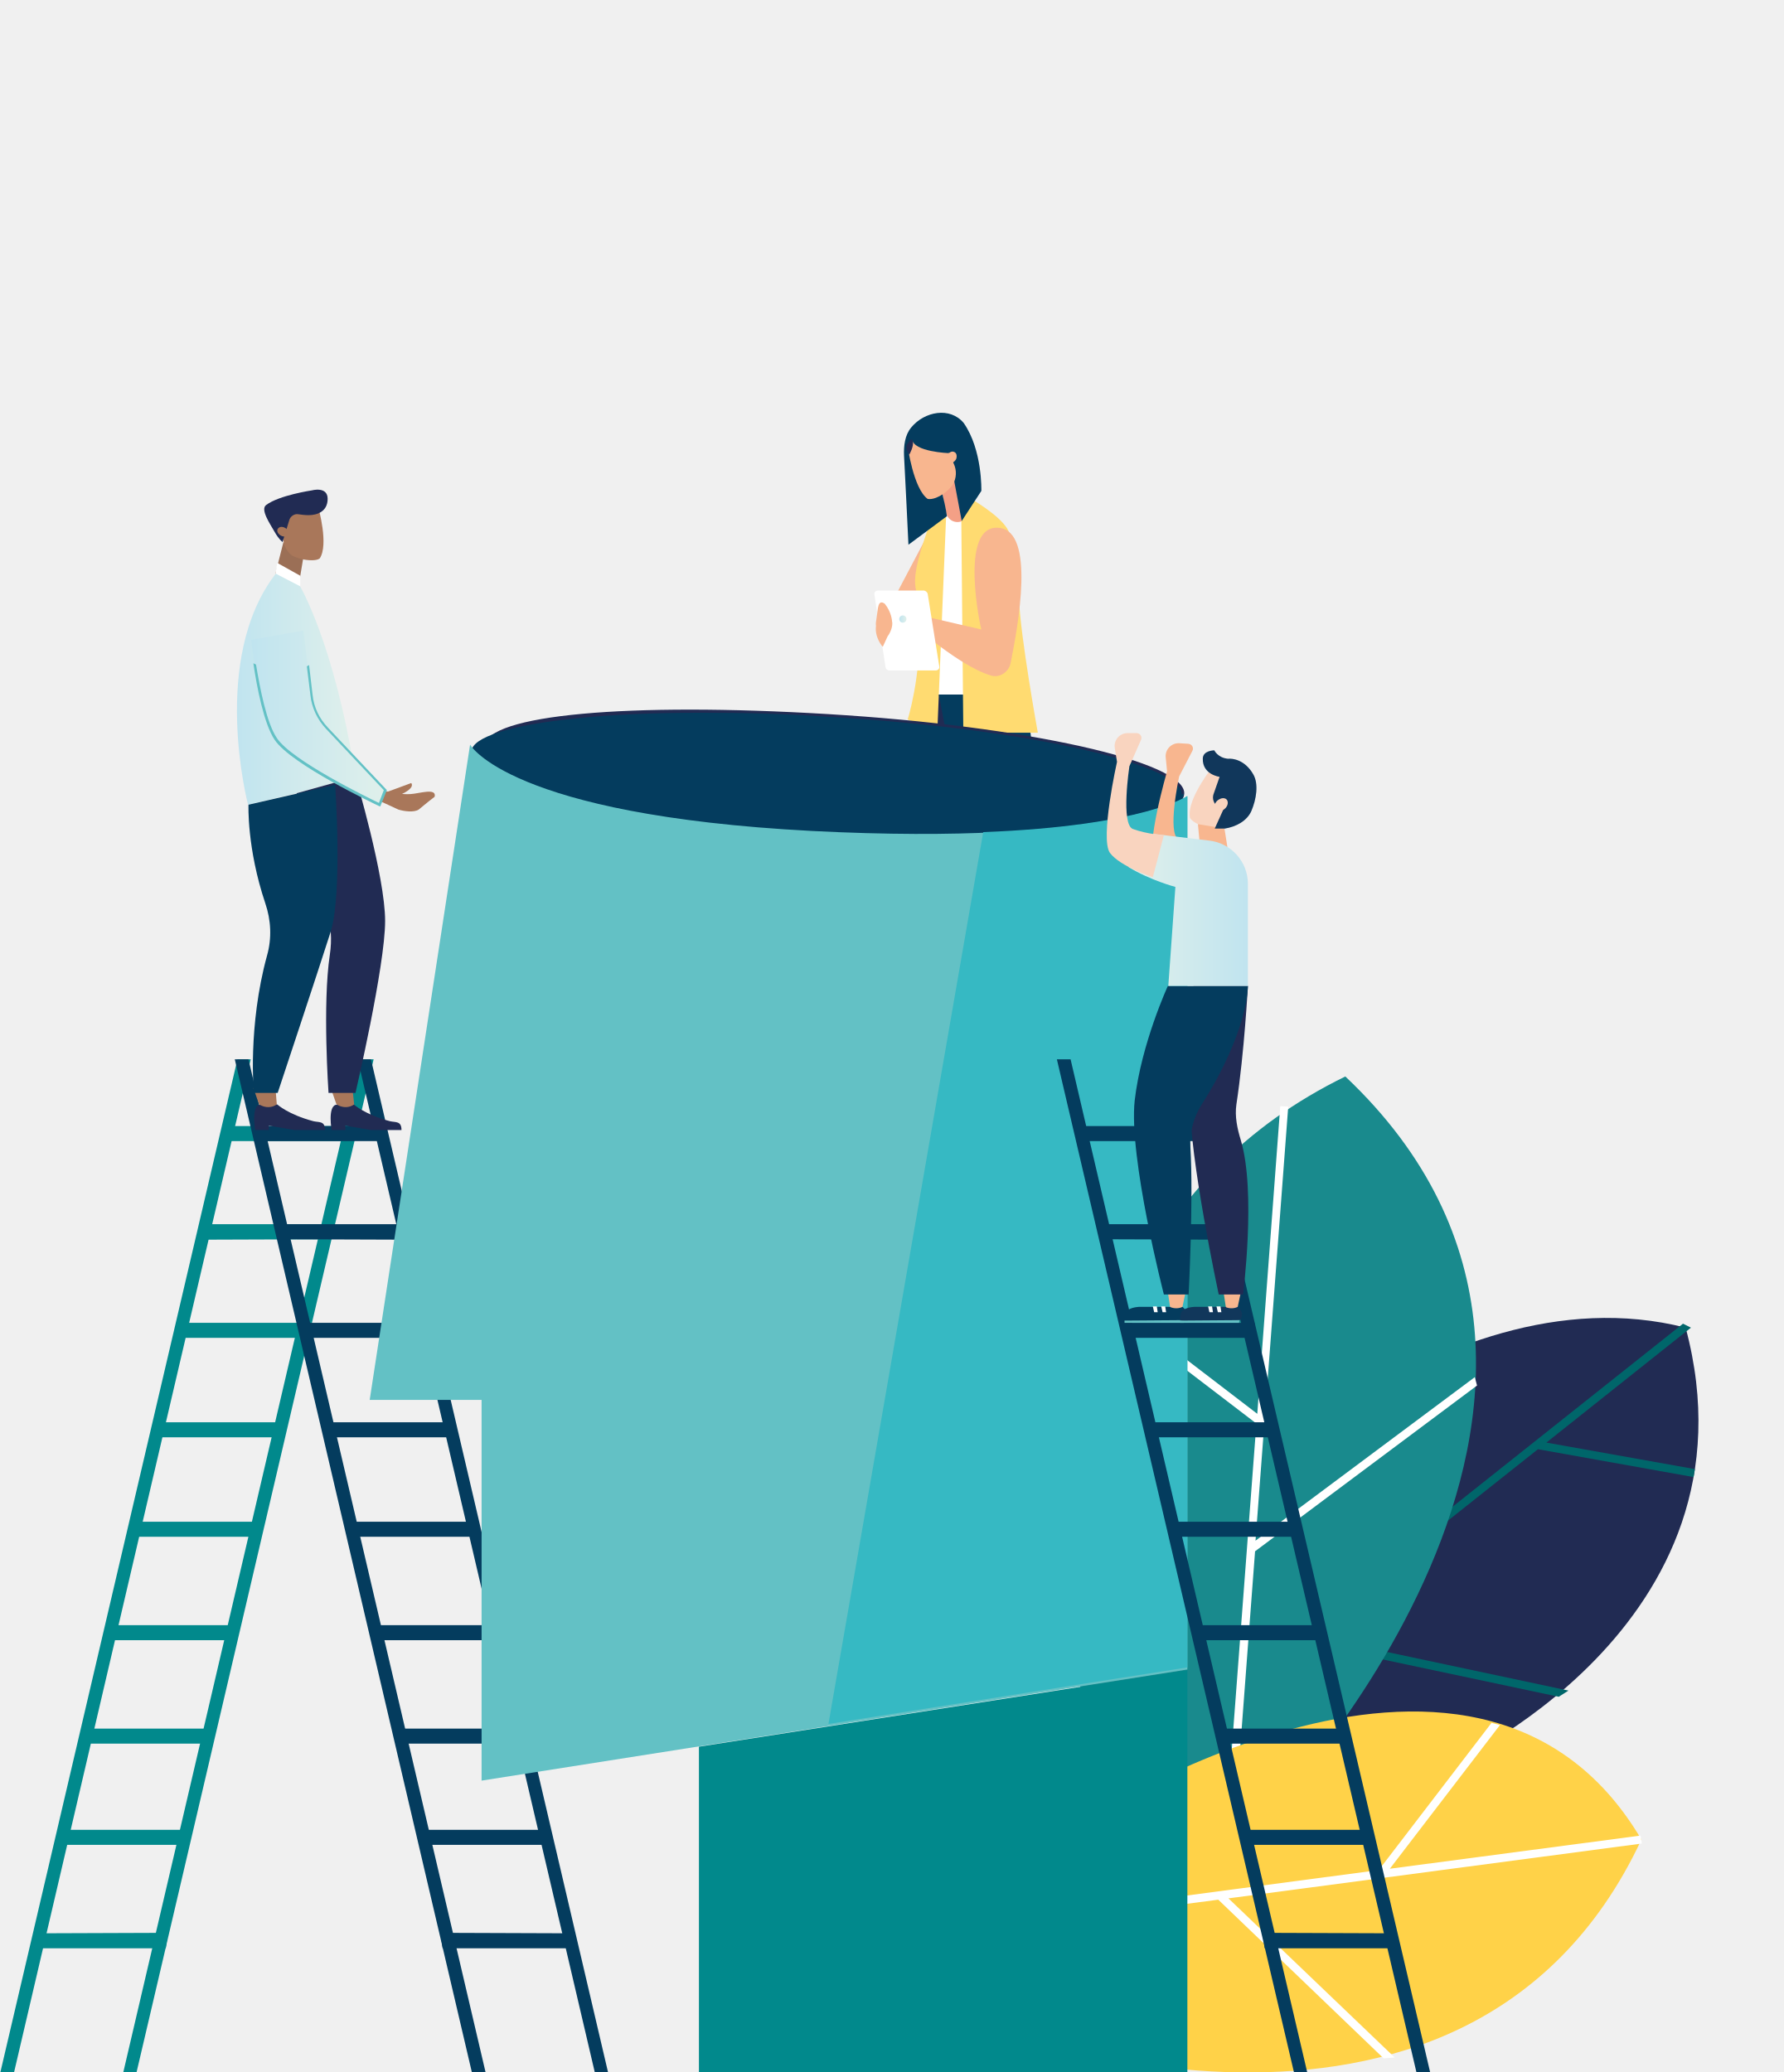
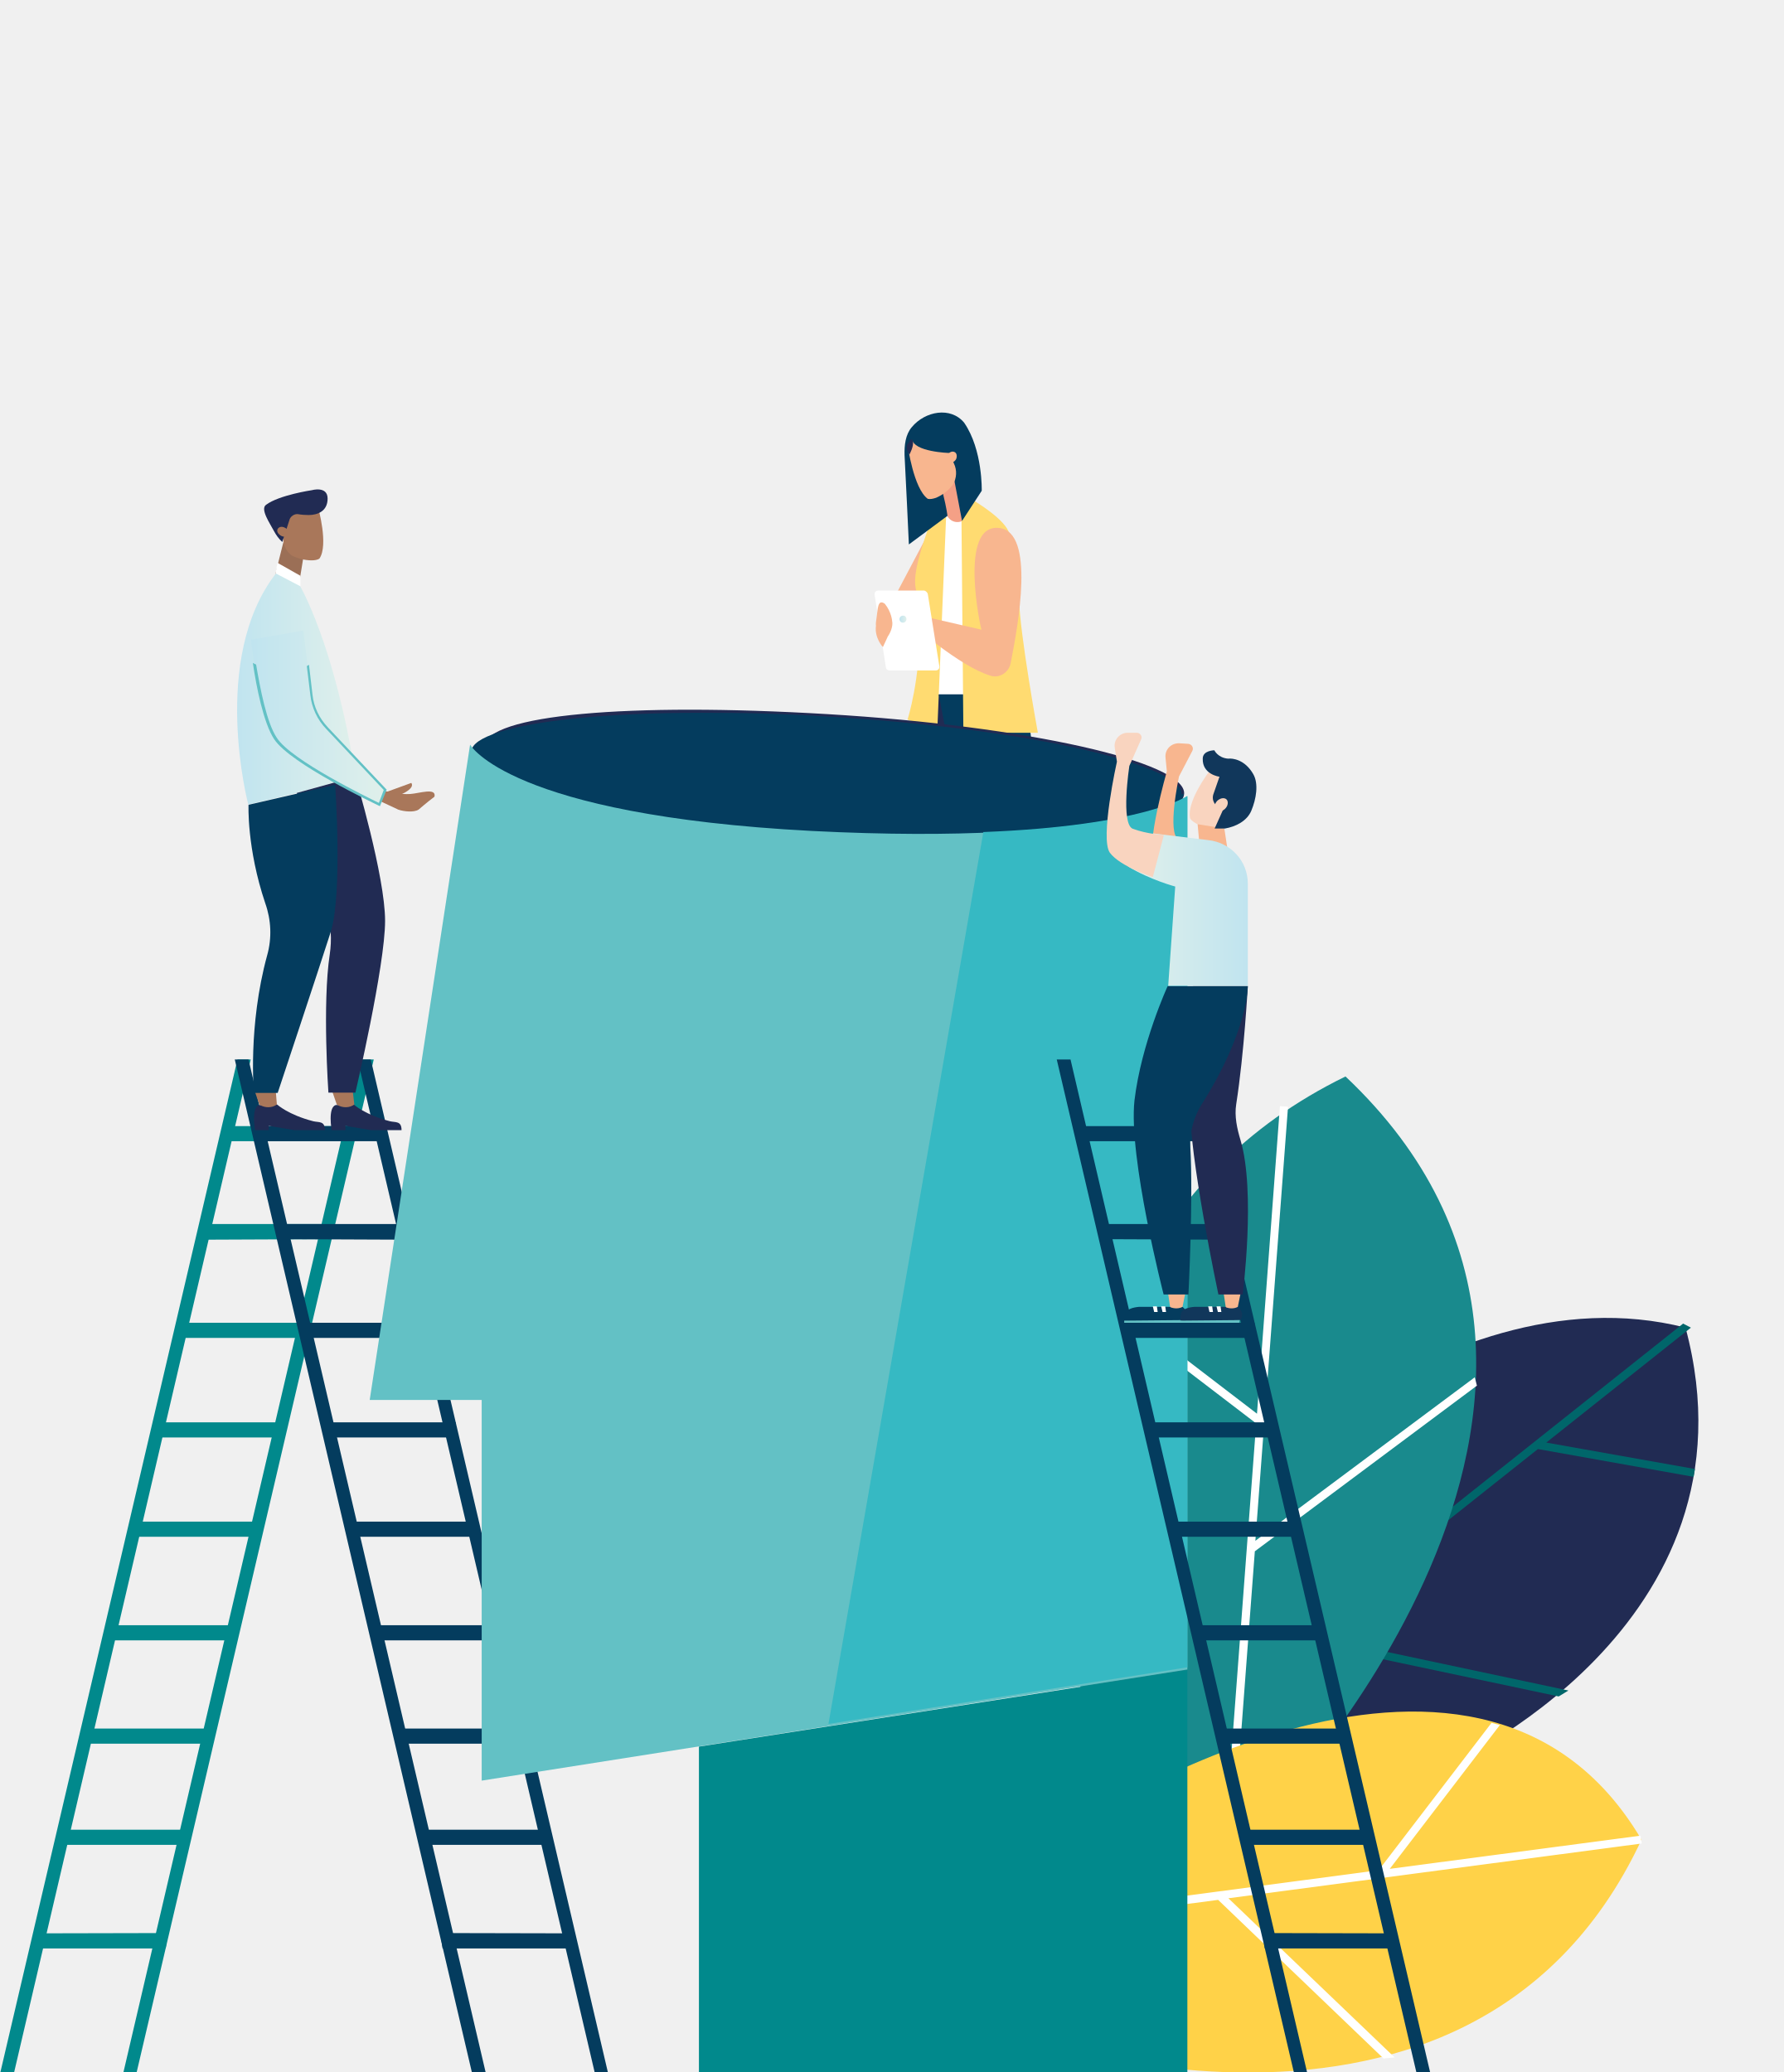
- <svg xmlns="http://www.w3.org/2000/svg" width="661" height="768" viewBox="0 0 661 768" fill="none">
-   <g clip-path="url(#clip0)">
-     <path d="M342.43 200.717L331.445 221.562L343.469 220.966L344.359 200.121L342.43 200.717Z" fill="#F8B68F" />
-     <path d="M359.649 191.486H349.555L345.25 257.445H363.508L359.649 191.486Z" fill="white" />
-     <path d="M378.352 385.046C378.352 385.046 380.876 386.982 380.43 389.513C379.985 392.044 379.243 398 379.243 398H376.719L376.868 392.491C376.868 392.193 371.375 398 370.336 398H356.68C356.68 398 355.789 394.278 363.805 393.086C371.821 391.895 378.352 385.046 378.352 385.046Z" fill="#043C5E" />
-     <path d="M372.414 382.515L370.633 387.429C370.188 388.769 369.297 389.96 368.11 390.704C366.774 391.598 364.696 392.64 361.727 393.682C365.438 396.809 371.375 393.533 374.79 391.151C376.422 389.96 377.61 388.322 378.055 386.386L378.797 382.664H372.414V382.515Z" fill="#F8B68F" />
-     <path d="M352.375 385.046C352.375 385.046 354.899 386.982 354.453 389.513C354.008 392.044 353.266 398 353.266 398H350.742L350.891 392.491C350.891 392.193 345.398 398 344.359 398H330.554C330.554 398 329.663 394.278 337.679 393.086C345.695 391.895 352.375 385.046 352.375 385.046Z" fill="#043C5E" />
-     <path d="M346.437 382.515L344.656 387.429C344.211 388.769 343.32 389.96 342.133 390.704C340.797 391.598 338.718 392.64 335.75 393.682C339.461 396.809 345.398 393.533 348.812 391.151C350.445 389.96 351.633 388.322 352.078 386.386L352.82 382.664H346.437V382.515Z" fill="#F8B68F" />
-     <path d="M367.516 257.445C367.516 257.445 369.297 267.272 359.352 315.811C367.368 341.123 354.602 383.26 354.602 383.26H345.25L338.867 257.445H367.516Z" fill="#212B53" />
-     <path d="M350.594 191.486L347.328 271.441L336.343 266.676C336.343 266.676 341.242 251.638 340.797 230.793C342.429 215.755 333.968 223.646 344.359 194.612C348.367 191.486 350.594 191.486 350.594 191.486Z" fill="#FFDB71" />
-     <path d="M349.258 183.296L350.594 189.997C351.188 192.975 354.453 194.463 357.125 192.826L361.578 189.997L353.563 171.832L349.258 183.296Z" fill="#F4A086" />
-     <path d="M376.423 257.445C376.423 257.445 388.595 267.272 378.798 315.811C386.814 341.123 379.688 383.26 379.688 383.26H371.376L347.922 257.445H376.423Z" fill="#043C5E" />
-     <path d="M359.649 184.785C359.649 184.785 369.891 190.592 373.157 195.804C376.126 200.717 377.313 211.884 377.61 221.86C378.055 235.558 384.587 271.59 384.587 271.59H356.977L356.234 193.272L359.649 184.785Z" fill="#FFDB71" />
-     <path d="M339.461 163.047C345.695 161.409 351.633 167.812 351.633 167.812L356.383 193.123L363.657 181.956C363.657 181.956 364.102 166.769 357.125 156.794C352.078 150.689 342.578 152.476 337.679 158.431C335.304 161.26 334.859 165.28 335.007 168.854C335.304 173.767 336.64 201.908 336.64 201.908L350.891 191.337C350.891 191.337 350.594 188.508 349.258 183.297C346.883 174.363 335.304 164.089 339.461 163.047Z" fill="#043C5E" />
-     <path d="M353.562 167.514C352.672 167.067 351.484 167.812 350.891 168.854C350.297 170.045 350.594 171.236 351.633 171.534C352.523 171.981 353.711 171.236 354.305 170.194C354.75 169.003 354.453 167.812 353.562 167.514Z" fill="#F8B68F" />
-     <path d="M346.883 184.488C345.695 184.934 344.656 185.083 343.765 184.934C338.422 181.063 336.343 165.281 336.343 165.281L340.648 160.665L349.258 162.452L353.414 171.832C354.602 174.363 354.453 177.192 353.117 179.574C351.484 181.808 349.406 183.445 346.883 184.488Z" fill="#F8B68F" />
-     <path d="M337.976 162.749C338.422 167.514 351.633 167.961 351.633 167.961L352.375 161.558L344.656 157.24L338.57 160.814C338.57 160.814 337.976 161.856 337.976 162.749Z" fill="#043C5E" />
-     <path d="M338.273 163.643C338.718 165.429 336.937 168.556 336.937 168.556L335.898 166.62V164.983L336.937 163.643C336.937 163.643 337.828 161.856 338.273 163.643Z" fill="#212B53" />
-     <path d="M370.336 195.655C383.696 197.144 377.313 231.687 374.493 245.831C373.751 249.256 370.188 251.489 366.922 250.298C355.344 246.725 338.422 231.538 338.422 231.538L341.093 228.113L363.657 233.324C363.508 233.324 354.899 193.868 370.336 195.655Z" fill="#F8B68F" />
-     <path d="M343.765 220.073L348.07 247.023C348.219 247.767 347.625 248.511 346.734 248.511H329.515C328.921 248.511 328.328 248.065 328.179 247.469L324.023 220.371C323.874 219.626 324.468 218.882 325.359 218.882H342.429C343.023 219.031 343.617 219.477 343.765 220.073Z" fill="white" />
-     <path d="M324.617 231.984C324.468 231.091 324.617 230.496 324.913 228.411C325.359 225.88 325.21 221.86 327.882 223.795C330.406 226.922 330.554 230.198 330.554 230.198C331 231.984 329.96 234.516 328.921 235.856L327.14 239.727C327.14 239.876 324.023 236.302 324.617 231.984Z" fill="#F8B68F" />
-     <path d="M335.898 229.453C335.898 230.198 335.304 230.793 334.562 230.793C333.82 230.793 333.226 230.198 333.226 229.453C333.226 228.709 333.82 228.113 334.562 228.113C335.304 228.113 335.898 228.709 335.898 229.453Z" fill="url(#paint0_linear)" />
-     <path d="M440.148 568.295C440.148 568.295 532.068 468.51 624.644 492.104C654.301 603.031 535.509 654.972 535.509 654.972L392.14 682.335L440.148 568.295Z" fill="#212B53" />
-     <path d="M581.223 626.626L483.404 605.817L569.918 537.163L627.593 547.486L628.085 544.537L573.031 534.706L626.61 492.104L623.661 490.63L525.514 568.623L519.779 506.851L517.158 509.473L522.728 570.753L392.631 678.403L392.139 682.336L480.291 608.275L577.619 628.92L581.223 626.626Z" fill="#00666A" />
-     <path d="M411.365 683.609C411.365 683.609 347.627 472.733 498.534 399C623.225 516.809 467.73 674.761 467.73 674.761L411.365 683.609Z" fill="#198A8D" />
-     <path d="M547.341 513.554L546.522 510.441L465.252 571.066L477.377 410.164L474.427 410L465.907 524.04L413.311 483.733L412 486.682L465.579 527.645L455.421 662.003L458.37 663.969L465.088 574.998L547.341 513.554Z" fill="white" />
-     <path d="M394.105 679.386C394.105 679.386 546.159 576.488 608.259 681.844C542.391 822.592 358.877 748.859 358.877 748.859L394.105 679.386Z" fill="#FFD248" />
-     <path d="M516.83 762.623L455.222 703.636L608.423 683.319L607.931 680.369L515.028 692.658L555.827 639.407L552.713 638.587L510.931 693.15L377.557 710.846L375.754 714.123L451.453 704.128L512.734 762.95L516.83 762.623Z" fill="white" />
-     <path d="M5.079 768.685L92.904 392.647H87.988L0 768.685H5.079Z" fill="#01898C" />
-     <path d="M50.466 768.685L138.454 392.647H133.375L45.551 768.685H50.466Z" fill="#01898C" />
-     <path d="M65.213 490.302V495.873H112.238L113.057 490.302H65.213Z" fill="#01898C" />
-     <path d="M74.88 453.764V459.498L122.069 459.334L122.888 453.764H74.88Z" fill="#01898C" />
-     <path d="M82.909 417.389V422.96H130.098L130.917 417.389H82.909Z" fill="#01898C" />
-     <path d="M56.693 527.169V532.74H103.718L104.537 527.169H56.693Z" fill="#01898C" />
-     <path d="M48.5 564.035V569.606H95.689L96.508 564.035H48.5Z" fill="#01898C" />
-     <path d="M40.307 602.376L38.341 607.947H85.366L86.185 602.376H40.307Z" fill="#01898C" />
-     <path d="M31.459 640.717L29.493 646.288H76.682L77.338 640.717H31.459Z" fill="#01898C" />
-     <path d="M23.103 678.24L21.137 683.811H68.326L69.145 678.24H23.103Z" fill="#01898C" />
-     <path d="M16.221 716.581L14.419 722.152H61.444L62.263 716.417L16.221 716.581Z" fill="#01898C" />
-     <path d="M220.544 768.685L132.556 392.647H137.471L225.459 768.685H220.544Z" fill="#043C5E" />
-     <path d="M174.993 768.685L87.005 392.647H92.085L180.073 768.685H174.993Z" fill="#043C5E" />
-     <path d="M160.41 490.302V495.873H113.221L112.402 490.302H160.41Z" fill="#043C5E" />
-     <path d="M150.58 453.764V459.498L103.554 459.334L102.735 453.764H150.58Z" fill="#043C5E" />
-     <path d="M142.551 417.389V422.96H95.362L94.543 417.389H142.551Z" fill="#043C5E" />
-     <path d="M168.931 527.169V532.74H121.742L120.922 527.169H168.931Z" fill="#043C5E" />
-     <path d="M176.959 564.035V569.606H129.77L129.115 564.035H176.959Z" fill="#043C5E" />
-     <path d="M185.316 602.376L187.118 607.947H140.093L139.274 602.376H185.316Z" fill="#043C5E" />
-     <path d="M194.164 640.717L195.966 646.288H148.941L148.122 640.717H194.164Z" fill="#043C5E" />
-     <path d="M202.357 678.24L204.323 683.811H157.134L156.314 678.24H202.357Z" fill="#043C5E" />
-     <path d="M209.238 716.581L211.204 722.152H164.015L163.196 716.417L209.238 716.581Z" fill="#043C5E" />
-     <path d="M438.837 294.172C438.182 305.969 377.884 330.383 304.315 325.959C230.746 321.535 178.805 288.437 179.461 276.64C180.116 264.843 233.204 260.255 306.773 264.679C380.506 269.103 439.492 282.375 438.837 294.172Z" fill="#212B53" />
-     <path d="M260.239 264.187C242.707 264.187 226.65 264.842 213.05 266.317C189.292 268.775 175.037 273.199 174.709 278.442C174.381 283.521 186.998 294.008 211.412 304.331C227.305 311.048 260.567 322.846 304.151 325.467C347.736 328.089 381.981 320.388 398.53 315.636C423.927 308.263 438.346 299.415 438.673 294.336H437.854C438.509 284.341 385.913 270.413 306.609 265.662C290.552 264.515 274.986 264.187 260.239 264.187Z" fill="#043C5E" />
-     <path d="M131.081 409.36C131.081 409.36 135.177 413.128 144.517 415.586C146.647 416.078 148.777 415.422 148.777 418.863C144.353 418.863 137.471 418.863 137.471 418.863L127.968 417.225V418.863H122.888C122.888 418.863 121.414 410.507 124.363 409.524C127.312 409.36 131.081 409.36 131.081 409.36Z" fill="#212B53" />
-     <path d="M130.59 403.297L131.245 409.36C129.443 410.67 126.985 410.67 125.019 409.523L124.691 409.36L122.561 403.297H130.59Z" fill="#A9775A" />
-     <path d="M102.735 409.36C102.735 409.36 106.831 413.128 116.17 415.586C118.301 416.078 120.431 415.422 120.431 418.863C116.007 418.863 109.125 418.863 109.125 418.863L99.621 417.225V418.863H94.542C94.542 418.863 93.067 410.507 96.017 409.524C98.966 409.36 102.735 409.36 102.735 409.36Z" fill="#212B53" />
-     <path d="M102.079 403.297L102.571 409.36C100.769 410.67 98.311 410.67 96.344 409.523L96.017 409.36L93.887 403.297H102.079Z" fill="#A9775A" />
-     <path d="M112.402 206.676L110.763 216.507L102.079 212.575L105.028 200.942L112.402 206.676Z" fill="#9B6F56" />
-     <path d="M115.515 207.659C116.662 207.659 117.809 207.495 118.464 207.004C121.905 201.924 117.973 188.161 117.973 188.161L112.402 185.867L105.356 190.291L105.028 199.467C104.865 201.924 106.175 204.218 108.142 205.857C110.272 207.004 112.893 207.659 115.515 207.659Z" fill="#A9775A" />
-     <path d="M107.158 192.913C107.486 191.438 109.125 190.291 110.599 190.619C111.746 190.783 113.057 190.946 114.368 190.946C117.481 190.946 121.413 189.636 121.413 184.884C121.413 180.132 115.515 181.771 115.515 181.771C115.515 181.771 103.39 183.573 98.638 187.178C96.344 188.816 100.113 194.223 101.587 196.845C102.407 198.32 103.39 199.794 104.701 200.941L107.158 192.913Z" fill="#212B53" />
-     <path d="M103.226 195.698C103.882 195.043 105.192 195.206 106.176 196.026C107.159 196.845 107.323 197.992 106.503 198.484C105.848 199.139 104.537 198.975 103.554 198.156C102.735 197.5 102.407 196.353 103.226 195.698Z" fill="#A9775A" />
-     <path d="M110.763 216.507C110.763 216.507 123.871 237.972 131.736 287.946C116.006 292.862 91.92 298.269 91.92 298.269C91.92 298.269 77.665 244.198 102.243 212.575C107.159 212.575 110.763 216.507 110.763 216.507Z" fill="url(#paint1_linear)" />
-     <path d="M131.736 287.946C131.736 287.946 142.714 324.813 142.714 341.362C142.714 358.074 131.736 405.1 131.736 405.1H121.741C121.741 405.1 119.448 372.166 122.233 353.814C123.052 348.407 122.725 342.836 121.086 337.593C115.679 319.078 109.944 294.009 109.944 294.009L131.736 287.946Z" fill="#212B53" />
-     <path d="M124.199 290.896C124.199 290.896 126.984 330.875 122.56 345.294C117.973 359.713 102.898 405.1 102.898 405.1H94.05C94.05 405.1 91.756 380.358 98.966 354.142C100.768 347.752 100.44 341.034 98.31 334.808C91.429 314.326 92.084 298.269 92.084 298.269L124.199 290.896Z" fill="#043C5E" />
-     <path d="M111.255 213.394L102.735 208.642L102.079 212.574L111.255 217.326V213.394Z" fill="white" />
-     <path d="M146.319 293.517C146.811 293.844 148.285 294.5 152.054 294.336C155.331 294.172 161.885 291.878 161.066 295.319C158.28 297.449 155.167 300.071 155.167 300.071C153.365 301.218 149.76 300.726 147.63 300.071L141.24 297.121C141.24 297.121 140.257 293.844 140.257 293.681L141.567 293.025C142.878 293.517 144.681 293.517 146.319 293.517Z" fill="#A9775A" />
-     <path d="M147.63 294.828C147.63 294.828 147.794 294.992 147.958 295.155C147.63 295.319 147.138 295.647 146.811 295.811C145.172 296.139 143.534 296.466 141.731 296.63C141.731 295.647 141.731 294.336 141.731 294.172L152.382 290.24C152.382 290.24 153.365 291.223 151.562 292.698C149.76 294.172 147.63 294.828 147.63 294.828Z" fill="#A9775A" />
-     <path d="M112.402 233.711L115.351 257.634C115.843 262.221 117.973 266.645 121.086 269.922L142.714 292.862L140.584 298.269C140.584 298.269 108.142 283.031 102.079 273.855C96.181 264.843 93.067 237.152 93.067 237.152L112.402 233.711Z" fill="url(#paint2_linear)" />
-     <path d="M94.87 246.328C96.344 255.176 98.802 267.956 102.571 273.527C107.978 281.884 136.652 295.811 140.42 297.613L142.223 292.862L120.922 270.25C117.645 266.809 115.515 262.385 115.024 257.634L113.713 246.983C114.04 246.82 114.204 246.656 114.532 246.492L115.843 257.634C116.334 262.222 118.301 266.318 121.578 269.759L143.206 292.698L143.37 292.862L140.912 298.924L140.42 298.76C139.11 298.105 107.814 283.358 101.752 274.183C97.819 268.284 95.198 254.848 93.887 245.837C94.215 246 94.542 246.164 94.87 246.328Z" fill="#63C1C5" />
-     <path d="M440 295.2V618.81L178.46 660V518.872H137L174.199 276C174.199 276 188.456 302.092 300.872 308C413.125 313.744 440 295.2 440 295.2Z" fill="#63C1C5" />
-     <path d="M364.35 308.432L307 639L440 618.032V295C440 295 423.988 306.139 364.35 308.432Z" fill="#36B9C3" />
-     <path d="M259 647.431V769H440V619L259 647.431Z" fill="#01898C" />
-     <path d="M525.023 768.685L437.035 392.647H442.114L530.102 768.685H525.023Z" fill="#043C5E" />
-     <path d="M479.636 768.685L391.648 392.647H396.727L484.551 768.685H479.636Z" fill="#043C5E" />
-     <path d="M464.889 490.302V495.873H417.864L417.045 490.302H464.889Z" fill="#043C5E" />
-     <path d="M455.222 453.763V459.498L408.033 459.334L407.214 453.763H455.222Z" fill="#043C5E" />
-     <path d="M447.029 417.389V422.96H400.004L399.185 417.389H447.029Z" fill="#043C5E" />
-     <path d="M473.41 527.169V532.74H426.384L425.565 527.169H473.41Z" fill="#043C5E" />
-     <path d="M481.602 564.035V569.606H434.413L433.594 564.035H481.602Z" fill="#043C5E" />
-     <path d="M489.794 602.376L491.761 607.947H444.735L443.916 602.376H489.794Z" fill="#043C5E" />
-     <path d="M498.642 640.717L500.609 646.288H453.42L452.764 640.717H498.642Z" fill="#043C5E" />
-     <path d="M506.999 678.239L508.801 683.81H461.776L460.957 678.239H506.999Z" fill="#043C5E" />
-     <path d="M513.881 716.581L515.683 722.152H468.658L467.839 716.417L513.881 716.581Z" fill="#043C5E" />
-     <path d="M438.181 484.403H421.96C419.83 484.567 417.372 485.222 417.045 487.025C417.045 487.025 416.717 488.335 416.881 489.482C417.372 490.138 438.837 489.318 438.837 489.318H439.001C441.131 486.533 438.181 484.403 438.181 484.403Z" fill="#043C5E" />
-     <path d="M416.717 489.482L438.837 489.318L438.673 490.302H416.717V489.482Z" fill="#63C1C5" />
-     <path d="M431.791 484.239H430.317L430.808 486.369H432.119L431.791 484.239Z" fill="white" />
-     <path d="M428.678 484.239H427.203L427.695 486.369H429.006L428.678 484.239Z" fill="white" />
-     <path d="M439.328 478.996L438.181 484.403C436.871 485.058 435.232 485.058 433.921 484.567L433.594 484.403L432.774 478.996H439.328Z" fill="#F8B68F" />
-     <path d="M458.663 484.403H442.442C440.311 484.567 437.854 485.222 437.526 487.025C437.526 487.025 437.198 488.335 437.362 489.482C437.854 490.138 459.318 489.318 459.318 489.318H459.482C461.612 486.533 458.663 484.403 458.663 484.403Z" fill="#11375B" />
-     <path d="M437.362 489.482L459.318 489.318L459.154 490.302H437.362V489.482Z" fill="#63C1C5" />
-     <path d="M452.272 484.239H450.797L451.289 486.369H452.6L452.272 484.239Z" fill="white" />
-     <path d="M449.159 484.239H447.684L448.176 486.369H449.487L449.159 484.239Z" fill="white" />
-     <path d="M459.81 478.996L458.663 484.403C457.352 485.058 455.713 485.058 454.403 484.567L454.239 484.403L453.42 478.996H459.81Z" fill="#F8B68F" />
-     <path d="M450.798 282.374L464.07 291.058L459.973 301.545C459.973 301.709 459.81 301.873 459.81 302.037C459.482 302.037 459.154 302.037 458.99 302.037H458.826H458.663C455.058 302.037 452.109 304.167 450.142 307.116C448.012 306.952 445.882 306.46 443.916 305.477C442.605 304.822 441.458 304.003 440.967 303.183C439.492 295.81 450.798 282.374 450.798 282.374Z" fill="#F9D4BF" />
-     <path d="M453.747 307.116L454.894 314.326H444.735L443.916 305.478L453.747 307.116Z" fill="#F8B68F" />
-     <path d="M450.142 307.116L453.256 300.234L451.289 298.924C449.815 297.94 449.159 296.138 449.651 294.5L451.945 287.946C451.945 287.946 445.555 287.126 445.718 281.228C445.718 278.115 449.979 278.115 449.979 278.115C449.979 278.115 451.289 280.9 455.058 281.228C456.696 281.064 461.284 281.555 464.397 286.962C466.528 290.567 465.544 296.302 463.742 300.562C462.104 304.331 458.007 306.461 453.911 307.116H450.142Z" fill="#11375B" />
-     <path d="M462.431 365.447C462.431 365.447 461.121 390.025 458.171 409.359C457.516 413.783 458.499 418.371 459.81 422.631C465.545 441.802 460.629 479.815 460.629 479.815H451.617C451.617 479.815 440.475 427.71 441.131 408.704C441.786 389.041 436.051 381.996 436.051 381.996L442.278 365.447H462.431Z" fill="#212B53" />
-     <path d="M454.894 296.957C455.222 298.104 454.566 299.415 453.255 300.234C451.945 300.89 450.634 300.562 450.142 299.579C449.815 298.432 450.47 296.957 451.781 296.302C453.092 295.483 454.566 295.81 454.894 296.957Z" fill="#F9D4BF" />
-     <path d="M462.431 365.447C462.431 365.447 462.759 381.996 445.227 409.523C442.277 414.275 440.803 419.682 441.13 425.253C442.277 444.587 440.475 479.815 440.475 479.815H431.299C431.299 479.815 418.191 429.021 420.485 407.884C422.943 386.748 432.774 365.447 432.774 365.447H462.431Z" fill="#043C5E" />
-     <path d="M443.05 329.379C443.05 329.379 431.194 324.696 427.751 319.391C424.318 313.922 432.479 285.868 432.479 285.868L431.979 280.747C431.673 277.773 434.126 275.3 437.07 275.484L440.34 275.689C441.649 275.771 442.548 277.141 441.812 278.408L436.955 287.79C436.955 287.79 432.332 309.171 436.808 311.093C442.082 313.394 448.112 314.1 448.112 314.1L443.05 329.379Z" fill="#F8B68F" />
-     <path d="M432.938 365.447H462.431V327.597C462.431 319.241 456.041 312.359 447.848 311.54L427.367 309.082C427.367 309.082 424.909 312.851 418.191 321.371C426.22 326.287 435.56 328.744 435.56 328.744L432.938 365.447Z" fill="url(#paint3_linear)" />
-     <path d="M427.203 325.14C427.203 325.14 415.078 321.207 411.31 316.128C407.541 310.885 413.931 282.374 413.931 282.374L413.112 277.295C412.621 274.346 414.914 271.724 417.864 271.724H421.141C422.452 271.724 423.435 273.035 422.779 274.346L418.519 284.013C418.519 284.013 415.242 305.641 419.83 307.28C425.237 309.246 431.3 309.574 431.3 309.574L427.203 325.14Z" fill="#F9D4BF" />
+ <svg xmlns="http://www.w3.org/2000/svg" xmlns:xlink="http://www.w3.org/1999/xlink" version="1.1" id="Layer_1" x="0px" y="0px" viewBox="0 0 661 768" style="enable-background:new 0 0 661 768;" xml:space="preserve">
+   <style type="text/css">
+ 	.st0{clip-path:url(#SVGID_2_);}
+ 	.st1{fill:#F8B68F;}
+ 	.st2{fill:#FFFFFF;}
+ 	.st3{fill:#043C5E;}
+ 	.st4{fill:#212B53;}
+ 	.st5{fill:#FFDB71;}
+ 	.st6{fill:#F4A086;}
+ 	.st7{fill:url(#SVGID_3_);}
+ 	.st8{fill:#00666A;}
+ 	.st9{fill:#198A8D;}
+ 	.st10{fill:#FFD248;}
+ 	.st11{fill:#01898C;}
+ 	.st12{fill:#A9775A;}
+ 	.st13{fill:#9B6F56;}
+ 	.st14{fill:url(#SVGID_4_);}
+ 	.st15{fill:url(#SVGID_5_);}
+ 	.st16{fill:#63C1C5;}
+ 	.st17{fill:#36B9C3;}
+ 	.st18{fill:#11375B;}
+ 	.st19{fill:#F9D4BF;}
+ 	.st20{fill:url(#SVGID_6_);}
+ </style>
+   <g>
+     <defs>
+       <rect id="SVGID_1_" width="661" height="768" />
+     </defs>
+     <clipPath id="SVGID_2_">
+       <use xlink:href="#SVGID_1_" style="overflow:visible;" />
+     </clipPath>
+     <g class="st0">
+       <path class="st1" d="M342.4,200.7l-11,20.8l12-0.6l0.9-20.8L342.4,200.7z" />
+       <path class="st2" d="M359.6,191.5h-10.1l-4.3,66h18.3L359.6,191.5z" />
+       <path class="st3" d="M378.4,385c0,0,2.5,1.9,2.1,4.5c-0.4,2.5-1.2,8.5-1.2,8.5h-2.5l0.1-5.5c0-0.3-5.5,5.5-6.5,5.5h-13.7    c0,0-0.9-3.7,7.1-4.9C371.8,391.9,378.4,385,378.4,385z" />
+       <path class="st1" d="M372.4,382.5l-1.8,4.9c-0.4,1.3-1.3,2.5-2.5,3.3c-1.3,0.9-3.4,1.9-6.4,3c3.7,3.1,9.6-0.1,13.1-2.5    c1.6-1.2,2.8-2.8,3.3-4.8l0.7-3.7h-6.4V382.5z" />
+       <path class="st3" d="M352.4,385c0,0,2.5,1.9,2.1,4.5c-0.4,2.5-1.2,8.5-1.2,8.5h-2.5l0.1-5.5c0-0.3-5.5,5.5-6.5,5.5h-13.8    c0,0-0.9-3.7,7.1-4.9C345.7,391.9,352.4,385,352.4,385z" />
+       <path class="st1" d="M346.4,382.5l-1.8,4.9c-0.4,1.3-1.3,2.5-2.5,3.3c-1.3,0.9-3.4,1.9-6.4,3c3.7,3.1,9.6-0.1,13.1-2.5    c1.6-1.2,2.8-2.8,3.3-4.8l0.7-3.7h-6.4V382.5z" />
+       <path class="st4" d="M367.5,257.4c0,0,1.8,9.8-8.2,58.4c8,25.3-4.8,67.4-4.8,67.4h-9.4l-6.4-125.8H367.5z" />
+       <path class="st5" d="M350.6,191.5l-3.3,80l-11-4.8c0,0,4.9-15,4.5-35.9c1.6-15-6.8-7.1,3.6-36.2    C348.4,191.5,350.6,191.5,350.6,191.5z" />
+       <path class="st6" d="M349.3,183.3l1.3,6.7c0.6,3,3.9,4.5,6.5,2.8l4.5-2.8l-8-18.2L349.3,183.3z" />
+       <path class="st3" d="M376.4,257.4c0,0,12.2,9.8,2.4,58.4c8,25.3,0.9,67.4,0.9,67.4h-8.3l-23.5-125.8H376.4z" />
+       <path class="st5" d="M359.6,184.8c0,0,10.2,5.8,13.5,11c3,4.9,4.2,16.1,4.5,26.1c0.4,13.7,7,49.7,7,49.7H357l-0.7-78.3    L359.6,184.8z" />
+       <path class="st3" d="M339.5,163c6.2-1.6,12.2,4.8,12.2,4.8l4.8,25.3l7.3-11.2c0,0,0.4-15.2-6.5-25.2c-5-6.1-14.5-4.3-19.4,1.6    c-2.4,2.8-2.8,6.8-2.7,10.4c0.3,4.9,1.6,33.1,1.6,33.1l14.3-10.6c0,0-0.3-2.8-1.6-8C346.9,174.4,335.3,164.1,339.5,163z" />
+       <path class="st1" d="M353.6,167.5c-0.9-0.4-2.1,0.3-2.7,1.3c-0.6,1.2-0.3,2.4,0.7,2.7c0.9,0.4,2.1-0.3,2.7-1.3    C354.8,169,354.5,167.8,353.6,167.5z" />
+       <path class="st1" d="M346.9,184.5c-1.2,0.4-2.2,0.6-3.1,0.4c-5.3-3.9-7.4-19.7-7.4-19.7l4.3-4.6l8.6,1.8l4.2,9.4    c1.2,2.5,1,5.4-0.3,7.7C351.5,181.8,349.4,183.4,346.9,184.5z" />
+       <path class="st3" d="M338,162.7c0.4,4.8,13.7,5.2,13.7,5.2l0.7-6.4l-7.7-4.3l-6.1,3.6C338.6,160.8,338,161.9,338,162.7z" />
+       <path class="st4" d="M338.3,163.6c0.4,1.8-1.3,4.9-1.3,4.9l-1-1.9V165l1-1.3C336.9,163.6,337.8,161.9,338.3,163.6z" />
+       <path class="st1" d="M370.3,195.7c13.4,1.5,7,36,4.2,50.2c-0.7,3.4-4.3,5.7-7.6,4.5c-11.6-3.6-28.5-18.8-28.5-18.8l2.7-3.4    l22.6,5.2C363.5,233.3,354.9,193.9,370.3,195.7z" />
+       <path class="st2" d="M343.8,220.1l4.3,26.9c0.1,0.7-0.4,1.5-1.3,1.5h-17.2c-0.6,0-1.2-0.4-1.3-1l-4.2-27.1    c-0.1-0.7,0.4-1.5,1.3-1.5h17.1C343,219,343.6,219.5,343.8,220.1z" />
+       <path class="st1" d="M324.6,232c-0.1-0.9,0-1.5,0.3-3.6c0.4-2.5,0.3-6.6,3-4.6c2.5,3.1,2.7,6.4,2.7,6.4c0.4,1.8-0.6,4.3-1.6,5.7    l-1.8,3.9C327.1,239.9,324,236.3,324.6,232z" />
+       <linearGradient id="SVGID_3_" gradientUnits="userSpaceOnUse" x1="335.868" y1="538.547" x2="333.24" y2="538.547" gradientTransform="matrix(1 0 0 -1 0 768)">
+         <stop offset="0" style="stop-color:#E0F0EB" />
+         <stop offset="1" style="stop-color:#C0E4EF" />
+       </linearGradient>
+       <path class="st7" d="M335.9,229.5c0,0.7-0.6,1.3-1.3,1.3c-0.7,0-1.3-0.6-1.3-1.3c0-0.7,0.6-1.3,1.3-1.3    C335.3,228.1,335.9,228.7,335.9,229.5z" />
+       <path class="st4" d="M440.1,568.3c0,0,91.9-99.8,184.5-76.2C654.3,603,535.5,655,535.5,655l-143.4,27.4L440.1,568.3z" />
+       <path class="st8" d="M581.2,626.6l-97.8-20.8l86.5-68.7l57.7,10.3l0.5-2.9l-55.1-9.8l53.6-42.6l-2.9-1.5l-98.1,78l-5.7-61.8    l-2.6,2.6l5.6,61.3L392.6,678.4l-0.5,3.9l88.2-74.1l97.3,20.6L581.2,626.6z" />
+       <path class="st9" d="M411.4,683.6c0,0-63.7-210.9,87.2-284.6c124.7,117.8-30.8,275.8-30.8,275.8L411.4,683.6z" />
+       <path class="st2" d="M547.3,513.6l-0.8-3.1l-81.3,60.6l12.1-160.9l-3-0.2l-8.5,114l-52.6-40.3l-1.3,2.9l53.6,41L455.4,662l2.9,2    l6.7-89L547.3,513.6z" />
+       <path class="st10" d="M394.1,679.4c0,0,152.1-102.9,214.2,2.5c-65.9,140.7-249.4,67-249.4,67L394.1,679.4z" />
+       <path class="st2" d="M516.8,762.6l-61.6-59l153.2-20.3l-0.5-2.9L515,692.7l40.8-53.3l-3.1-0.8l-41.8,54.6l-133.4,17.7l-1.8,3.3    l75.7-10l61.3,58.8L516.8,762.6z" />
+       <path class="st11" d="M5.1,768.7l87.8-376H88l-88,376H5.1z" />
+       <path class="st11" d="M50.5,768.7l88-376h-5.1l-87.8,376H50.5z" />
+       <path class="st11" d="M65.2,490.3v5.6h47l0.8-5.6H65.2z" />
+       <path class="st11" d="M74.9,453.8v5.7l47.2-0.2l0.8-5.6H74.9z" />
+       <path class="st11" d="M82.9,417.4v5.6h47.2l0.8-5.6H82.9z" />
+       <path class="st11" d="M56.7,527.2v5.6h47l0.8-5.6H56.7z" />
+       <path class="st11" d="M48.5,564v5.6h47.2l0.8-5.6H48.5z" />
+       <path class="st11" d="M40.3,602.4l-2,5.6h47l0.8-5.6H40.3z" />
+       <path class="st11" d="M31.5,640.7l-2,5.6h47.2l0.7-5.6H31.5z" />
+       <path class="st11" d="M23.1,678.2l-2,5.6h47.2l0.8-5.6H23.1z" />
+       <path class="st11" d="M16.2,716.6l-1.8,5.6h47l0.8-5.7L16.2,716.6z" />
+       <path class="st3" d="M220.5,768.7l-88-376h4.9l88,376H220.5z" />
+       <path class="st3" d="M175,768.7l-88-376h5.1l88,376H175z" />
+       <path class="st3" d="M160.4,490.3v5.6h-47.2l-0.8-5.6H160.4z" />
+       <path class="st3" d="M150.6,453.8v5.7l-47-0.2l-0.8-5.6H150.6z" />
+       <path class="st3" d="M142.6,417.4v5.6H95.4l-0.8-5.6H142.6z" />
+       <path class="st3" d="M168.9,527.2v5.6h-47.2l-0.8-5.6H168.9z" />
+       <path class="st3" d="M177,564v5.6h-47.2l-0.7-5.6H177z" />
+       <path class="st3" d="M185.3,602.4l1.8,5.6h-47l-0.8-5.6H185.3z" />
+       <path class="st3" d="M194.2,640.7l1.8,5.6h-47l-0.8-5.6H194.2z" />
+       <path class="st3" d="M202.4,678.2l2,5.6h-47.2l-0.8-5.6H202.4z" />
+       <path class="st3" d="M209.2,716.6l2,5.6H164l-0.8-5.7L209.2,716.6z" />
+       <path class="st4" d="M438.8,294.2c-0.7,11.8-61,36.2-134.5,31.8c-73.6-4.4-125.5-37.5-124.9-49.3c0.7-11.8,53.7-16.4,127.3-12    C380.5,269.1,439.5,282.4,438.8,294.2z" />
+       <path class="st3" d="M260.2,264.2c-17.5,0-33.6,0.7-47.2,2.1c-23.8,2.5-38,6.9-38.3,12.1c-0.3,5.1,12.3,15.6,36.7,25.9    c15.9,6.7,49.2,18.5,92.7,21.1c43.6,2.6,77.8-5.1,94.4-9.8c25.4-7.4,39.8-16.2,40.1-21.3h-0.8c0.7-10-51.9-23.9-131.2-28.7    C290.6,264.5,275,264.2,260.2,264.2z" />
+       <path class="st4" d="M131.1,409.4c0,0,4.1,3.8,13.4,6.2c2.1,0.5,4.3-0.2,4.3,3.3c-4.4,0-11.3,0-11.3,0l-9.5-1.6v1.6h-5.1    c0,0-1.5-8.4,1.5-9.3C127.3,409.4,131.1,409.4,131.1,409.4z" />
+       <path class="st12" d="M130.6,403.3l0.7,6.1c-1.8,1.3-4.3,1.3-6.2,0.2l-0.3-0.2l-2.1-6.1H130.6z" />
+       <path class="st4" d="M102.7,409.4c0,0,4.1,3.8,13.4,6.2c2.1,0.5,4.3-0.2,4.3,3.3c-4.4,0-11.3,0-11.3,0l-9.5-1.6v1.6h-5.1    c0,0-1.5-8.4,1.5-9.3C99,409.4,102.7,409.4,102.7,409.4z" />
+       <path class="st12" d="M102.1,403.3l0.5,6.1c-1.8,1.3-4.3,1.3-6.2,0.2l-0.3-0.2l-2.1-6.1H102.1z" />
+       <path class="st13" d="M112.4,206.7l-1.6,9.8l-8.7-3.9l2.9-11.6L112.4,206.7z" />
+       <path class="st12" d="M115.5,207.7c1.1,0,2.3-0.2,2.9-0.7c3.4-5.1-0.5-18.8-0.5-18.8l-5.6-2.3l-7,4.4l-0.3,9.2    c-0.2,2.5,1.1,4.8,3.1,6.4C110.3,207,112.9,207.7,115.5,207.7z" />
+       <path class="st4" d="M107.2,192.9c0.3-1.5,2-2.6,3.4-2.3c1.1,0.2,2.5,0.3,3.8,0.3c3.1,0,7-1.3,7-6.1s-5.9-3.1-5.9-3.1    s-12.1,1.8-16.9,5.4c-2.3,1.6,1.5,7,2.9,9.7c0.8,1.5,1.8,2.9,3.1,4.1L107.2,192.9z" />
+       <path class="st12" d="M103.2,195.7c0.7-0.7,2-0.5,3,0.3c1,0.8,1.1,2,0.3,2.5c-0.7,0.7-2,0.5-2.9-0.3    C102.7,197.5,102.4,196.4,103.2,195.7z" />
+       <linearGradient id="SVGID_4_" gradientUnits="userSpaceOnUse" x1="131.736" y1="512.578" x2="87.744" y2="512.578" gradientTransform="matrix(1 0 0 -1 0 768)">
+         <stop offset="0" style="stop-color:#E0F0EB" />
+         <stop offset="1" style="stop-color:#C0E4EF" />
+       </linearGradient>
+       <path class="st14" d="M110.8,216.5c0,0,13.1,21.5,21,71.4c-15.7,4.9-39.8,10.3-39.8,10.3s-14.3-54.1,10.3-85.7    C107.2,212.6,110.8,216.5,110.8,216.5z" />
+       <path class="st4" d="M131.7,287.9c0,0,11,36.9,11,53.4c0,16.7-11,63.7-11,63.7h-10c0,0-2.3-32.9,0.5-51.3c0.8-5.4,0.5-11-1.1-16.2    c-5.4-18.5-11.1-43.6-11.1-43.6L131.7,287.9z" />
+       <path class="st3" d="M124.2,290.9c0,0,2.8,40-1.6,54.4c-4.6,14.4-19.7,59.8-19.7,59.8h-8.8c0,0-2.3-24.7,4.9-51    c1.8-6.4,1.5-13.1-0.7-19.3c-6.9-20.5-6.2-36.5-6.2-36.5L124.2,290.9z" />
+       <path class="st2" d="M111.3,213.4l-8.5-4.8l-0.7,3.9l9.2,4.8V213.4z" />
+       <path class="st12" d="M146.3,293.5c0.5,0.3,2,1,5.7,0.8c3.3-0.2,9.8-2.5,9,1c-2.8,2.1-5.9,4.8-5.9,4.8c-1.8,1.1-5.4,0.7-7.5,0    l-6.4-3c0,0-1-3.3-1-3.4l1.3-0.7C142.9,293.5,144.7,293.5,146.3,293.5z" />
+       <path class="st12" d="M147.6,294.8c0,0,0.2,0.2,0.3,0.3c-0.3,0.2-0.8,0.5-1.1,0.7c-1.6,0.3-3.3,0.7-5.1,0.8c0-1,0-2.3,0-2.5    l10.7-3.9c0,0,1,1-0.8,2.5C149.8,294.2,147.6,294.8,147.6,294.8z" />
+       <linearGradient id="SVGID_5_" gradientUnits="userSpaceOnUse" x1="142.714" y1="502.01" x2="93.156" y2="502.01" gradientTransform="matrix(1 0 0 -1 0 768)">
+         <stop offset="0" style="stop-color:#E0F0EB" />
+         <stop offset="1" style="stop-color:#C0E4EF" />
+       </linearGradient>
+       <path class="st15" d="M112.4,233.7l2.9,23.9c0.5,4.6,2.6,9,5.7,12.3l21.6,22.9l-2.1,5.4c0,0-32.4-15.2-38.5-24.4    c-5.9-9-9-36.7-9-36.7L112.4,233.7z" />
+       <path class="st16" d="M94.9,246.3c1.5,8.8,3.9,21.6,7.7,27.2c5.4,8.4,34.1,22.3,37.8,24.1l1.8-4.8l-21.3-22.6    c-3.3-3.4-5.4-7.9-5.9-12.6l-1.3-10.7c0.3-0.2,0.5-0.3,0.8-0.5l1.3,11.1c0.5,4.6,2.5,8.7,5.7,12.1l21.6,22.9l0.2,0.2l-2.5,6.1    l-0.5-0.2c-1.3-0.7-32.6-15.4-38.7-24.6c-3.9-5.9-6.6-19.3-7.9-28.3C94.2,246,94.5,246.2,94.9,246.3z" />
+       <path class="st16" d="M440,295.2v323.6L178.5,660V518.9H137L174.2,276c0,0,14.3,26.1,126.7,32C413.1,313.7,440,295.2,440,295.2z" />
+       <path class="st17" d="M364.4,308.4L307,639l133-21V295C440,295,424,306.1,364.4,308.4z" />
+       <path class="st11" d="M259,647.4V769h181V619L259,647.4z" />
+       <path class="st3" d="M525,768.7l-88-376h5.1l88,376H525z" />
+       <path class="st3" d="M479.6,768.7l-88-376h5.1l87.8,376H479.6z" />
+       <path class="st3" d="M464.9,490.3v5.6h-47l-0.8-5.6H464.9z" />
+       <path class="st3" d="M455.2,453.8v5.7l-47.2-0.2l-0.8-5.6H455.2z" />
+       <path class="st3" d="M447,417.4v5.6h-47l-0.8-5.6H447z" />
+       <path class="st3" d="M473.4,527.2v5.6h-47l-0.8-5.6H473.4z" />
+       <path class="st3" d="M481.6,564v5.6h-47.2l-0.8-5.6H481.6z" />
+       <path class="st3" d="M489.8,602.4l2,5.6h-47l-0.8-5.6H489.8z" />
+       <path class="st3" d="M498.6,640.7l2,5.6h-47.2l-0.7-5.6H498.6z" />
+       <path class="st3" d="M507,678.2l1.8,5.6h-47l-0.8-5.6H507z" />
+       <path class="st3" d="M513.9,716.6l1.8,5.6h-47l-0.8-5.7L513.9,716.6z" />
+       <path class="st3" d="M438.2,484.4H422c-2.1,0.2-4.6,0.8-4.9,2.6c0,0-0.3,1.3-0.2,2.5c0.5,0.7,22-0.2,22-0.2h0.2    C441.1,486.5,438.2,484.4,438.2,484.4z" />
+       <path class="st16" d="M416.7,489.5l22.1-0.2l-0.2,1h-22V489.5z" />
+       <path class="st2" d="M431.8,484.2h-1.5l0.5,2.1h1.3L431.8,484.2z" />
+       <path class="st2" d="M428.7,484.2h-1.5l0.5,2.1h1.3L428.7,484.2z" />
+       <path class="st1" d="M439.3,479l-1.1,5.4c-1.3,0.7-2.9,0.7-4.3,0.2l-0.3-0.2l-0.8-5.4H439.3z" />
+       <path class="st18" d="M458.7,484.4h-16.2c-2.1,0.2-4.6,0.8-4.9,2.6c0,0-0.3,1.3-0.2,2.5c0.5,0.7,22-0.2,22-0.2h0.2    C461.6,486.5,458.7,484.4,458.7,484.4z" />
+       <path class="st16" d="M437.4,489.5l22-0.2l-0.2,1h-21.8V489.5z" />
+       <path class="st2" d="M452.3,484.2h-1.5l0.5,2.1h1.3L452.3,484.2z" />
+       <path class="st2" d="M449.2,484.2h-1.5l0.5,2.1h1.3L449.2,484.2z" />
+       <path class="st1" d="M459.8,479l-1.1,5.4c-1.3,0.7-2.9,0.7-4.3,0.2l-0.2-0.2l-0.8-5.4H459.8z" />
+       <path class="st19" d="M450.8,282.4l13.3,8.7l-4.1,10.5c0,0.2-0.2,0.3-0.2,0.5c-0.3,0-0.7,0-0.8,0h-0.2h-0.2    c-3.6,0-6.6,2.1-8.5,5.1c-2.1-0.2-4.3-0.7-6.2-1.6c-1.3-0.7-2.5-1.5-2.9-2.3C439.5,295.8,450.8,282.4,450.8,282.4z" />
+       <path class="st1" d="M453.7,307.1l1.1,7.2h-10.2l-0.8-8.8L453.7,307.1z" />
+       <path class="st18" d="M450.1,307.1l3.1-6.9l-2-1.3c-1.5-1-2.1-2.8-1.6-4.4l2.3-6.6c0,0-6.4-0.8-6.2-6.7c0-3.1,4.3-3.1,4.3-3.1    s1.3,2.8,5.1,3.1c1.6-0.2,6.2,0.3,9.3,5.7c2.1,3.6,1.1,9.3-0.7,13.6c-1.6,3.8-5.7,5.9-9.8,6.6H450.1z" />
+       <path class="st4" d="M462.4,365.4c0,0-1.3,24.6-4.3,43.9c-0.7,4.4,0.3,9,1.6,13.3c5.7,19.2,0.8,57.2,0.8,57.2h-9    c0,0-11.1-52.1-10.5-71.1c0.7-19.7-5.1-26.7-5.1-26.7l6.2-16.5H462.4z" />
+       <path class="st19" d="M454.9,297c0.3,1.1-0.3,2.5-1.6,3.3c-1.3,0.7-2.6,0.3-3.1-0.7c-0.3-1.1,0.3-2.6,1.6-3.3    C453.1,295.5,454.6,295.8,454.9,297z" />
+       <path class="st3" d="M462.4,365.4c0,0,0.3,16.5-17.2,44.1c-2.9,4.8-4.4,10.2-4.1,15.7c1.1,19.3-0.7,54.6-0.7,54.6h-9.2    c0,0-13.1-50.8-10.8-71.9c2.5-21.1,12.3-42.4,12.3-42.4H462.4z" />
+       <path class="st1" d="M443,329.4c0,0-11.9-4.7-15.3-10c-3.4-5.5,4.7-33.5,4.7-33.5l-0.5-5.1c-0.3-3,2.1-5.4,5.1-5.3l3.3,0.2    c1.3,0.1,2.2,1.5,1.5,2.7l-4.9,9.4c0,0-4.6,21.4-0.1,23.3c5.3,2.3,11.3,3,11.3,3L443,329.4z" />
+       <linearGradient id="SVGID_6_" gradientUnits="userSpaceOnUse" x1="418.191" y1="430.736" x2="462.431" y2="430.736" gradientTransform="matrix(1 0 0 -1 0 768)">
+         <stop offset="0" style="stop-color:#E0F0EB" />
+         <stop offset="1" style="stop-color:#C0E4EF" />
+       </linearGradient>
+       <path class="st20" d="M432.9,365.4h29.5v-37.9c0-8.4-6.4-15.2-14.6-16.1l-20.5-2.5c0,0-2.5,3.8-9.2,12.3c8,4.9,17.4,7.4,17.4,7.4    L432.9,365.4z" />
+       <path class="st19" d="M427.2,325.1c0,0-12.1-3.9-15.9-9c-3.8-5.2,2.6-33.8,2.6-33.8l-0.8-5.1c-0.5-2.9,1.8-5.6,4.8-5.6h3.3    c1.3,0,2.3,1.3,1.6,2.6l-4.3,9.7c0,0-3.3,21.6,1.3,23.3c5.4,2,11.5,2.3,11.5,2.3L427.2,325.1z" />
+     </g>
  </g>
-   <defs>
-     <linearGradient id="paint0_linear" x1="335.868" y1="229.449" x2="333.24" y2="229.449" gradientUnits="userSpaceOnUse">
-       <stop stop-color="#E0F0EB" />
-       <stop offset="1" stop-color="#C0E4EF" />
-     </linearGradient>
-     <linearGradient id="paint1_linear" x1="131.71" y1="255.428" x2="87.718" y2="255.428" gradientUnits="userSpaceOnUse">
-       <stop stop-color="#E0F0EB" />
-       <stop offset="1" stop-color="#C0E4EF" />
-     </linearGradient>
-     <linearGradient id="paint2_linear" x1="142.675" y1="265.983" x2="93.117" y2="265.983" gradientUnits="userSpaceOnUse">
-       <stop stop-color="#E0F0EB" />
-       <stop offset="1" stop-color="#C0E4EF" />
-     </linearGradient>
-     <linearGradient id="paint3_linear" x1="418.181" y1="337.218" x2="462.432" y2="337.218" gradientUnits="userSpaceOnUse">
-       <stop stop-color="#E0F0EB" />
-       <stop offset="1" stop-color="#C0E4EF" />
-     </linearGradient>
-     <clipPath id="clip0">
-       <rect width="661" height="768" fill="white" />
-     </clipPath>
-   </defs>
</svg>
